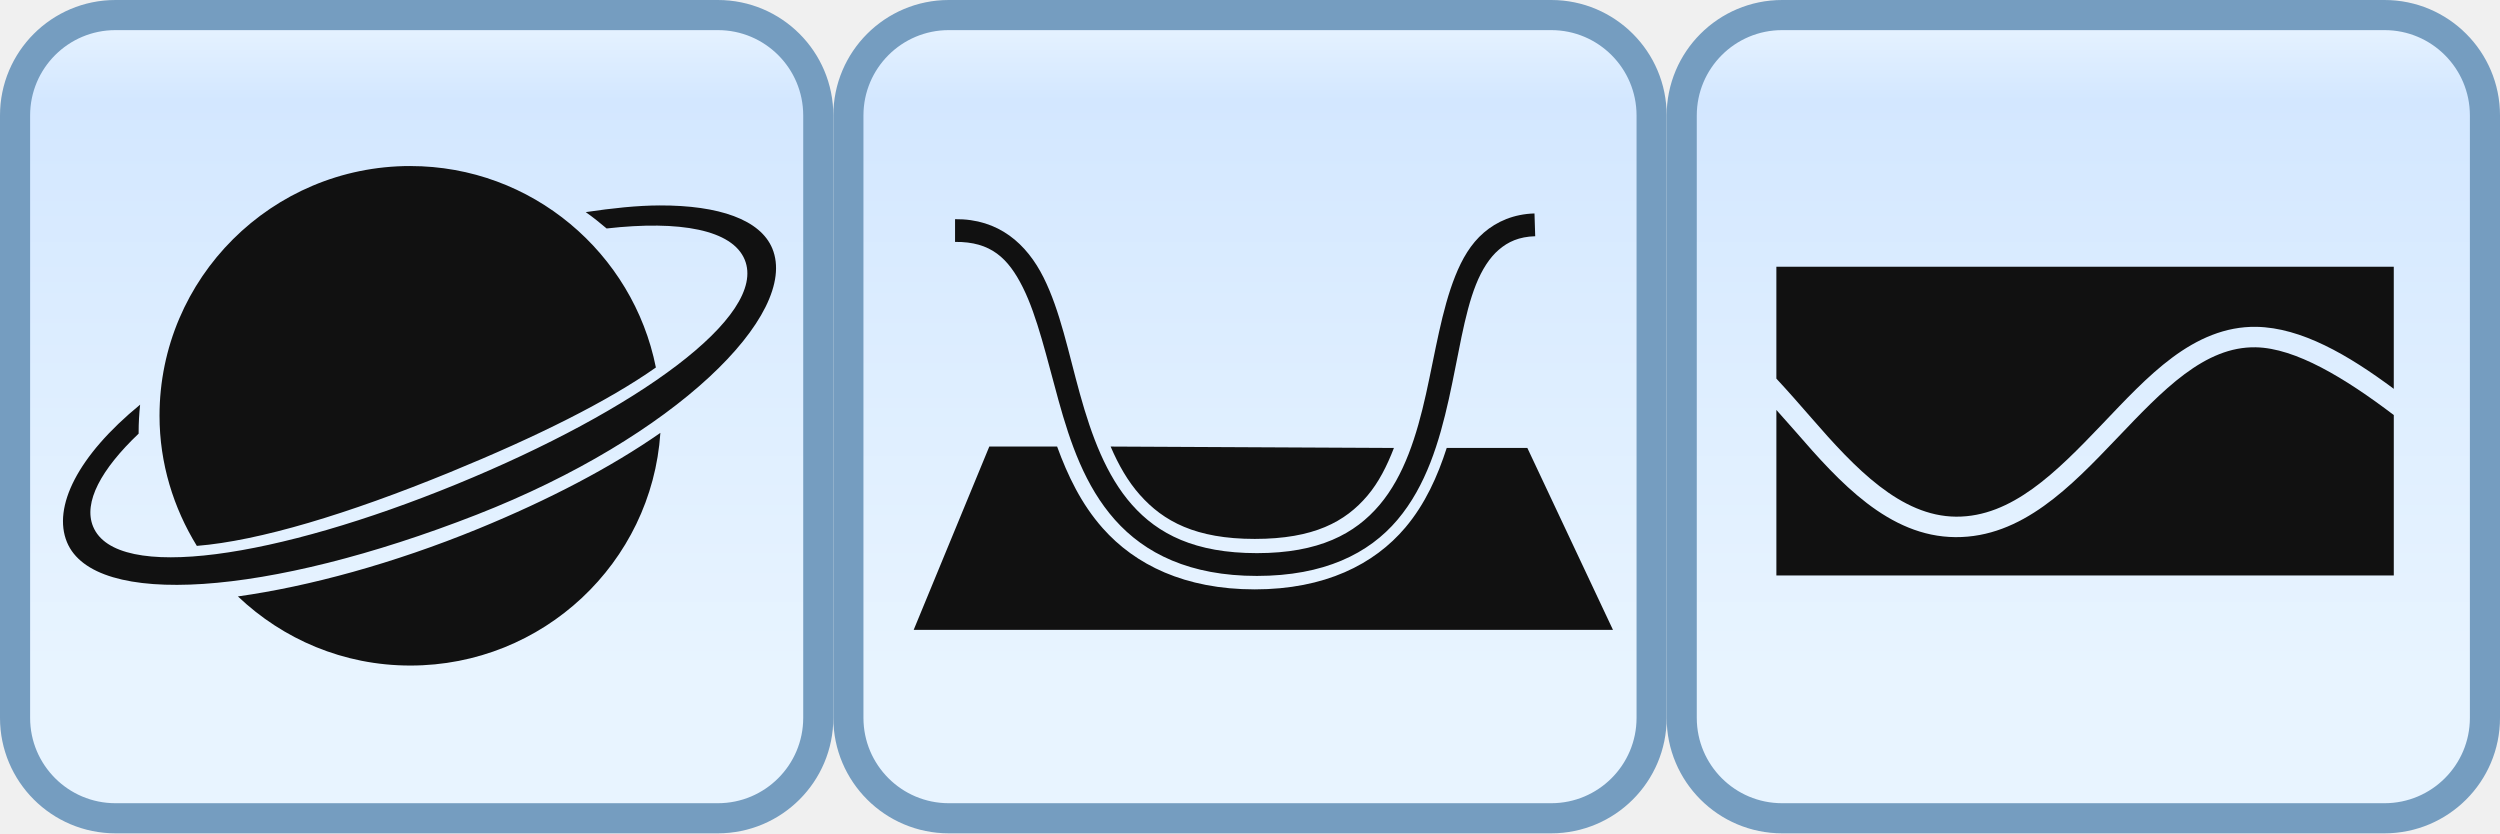
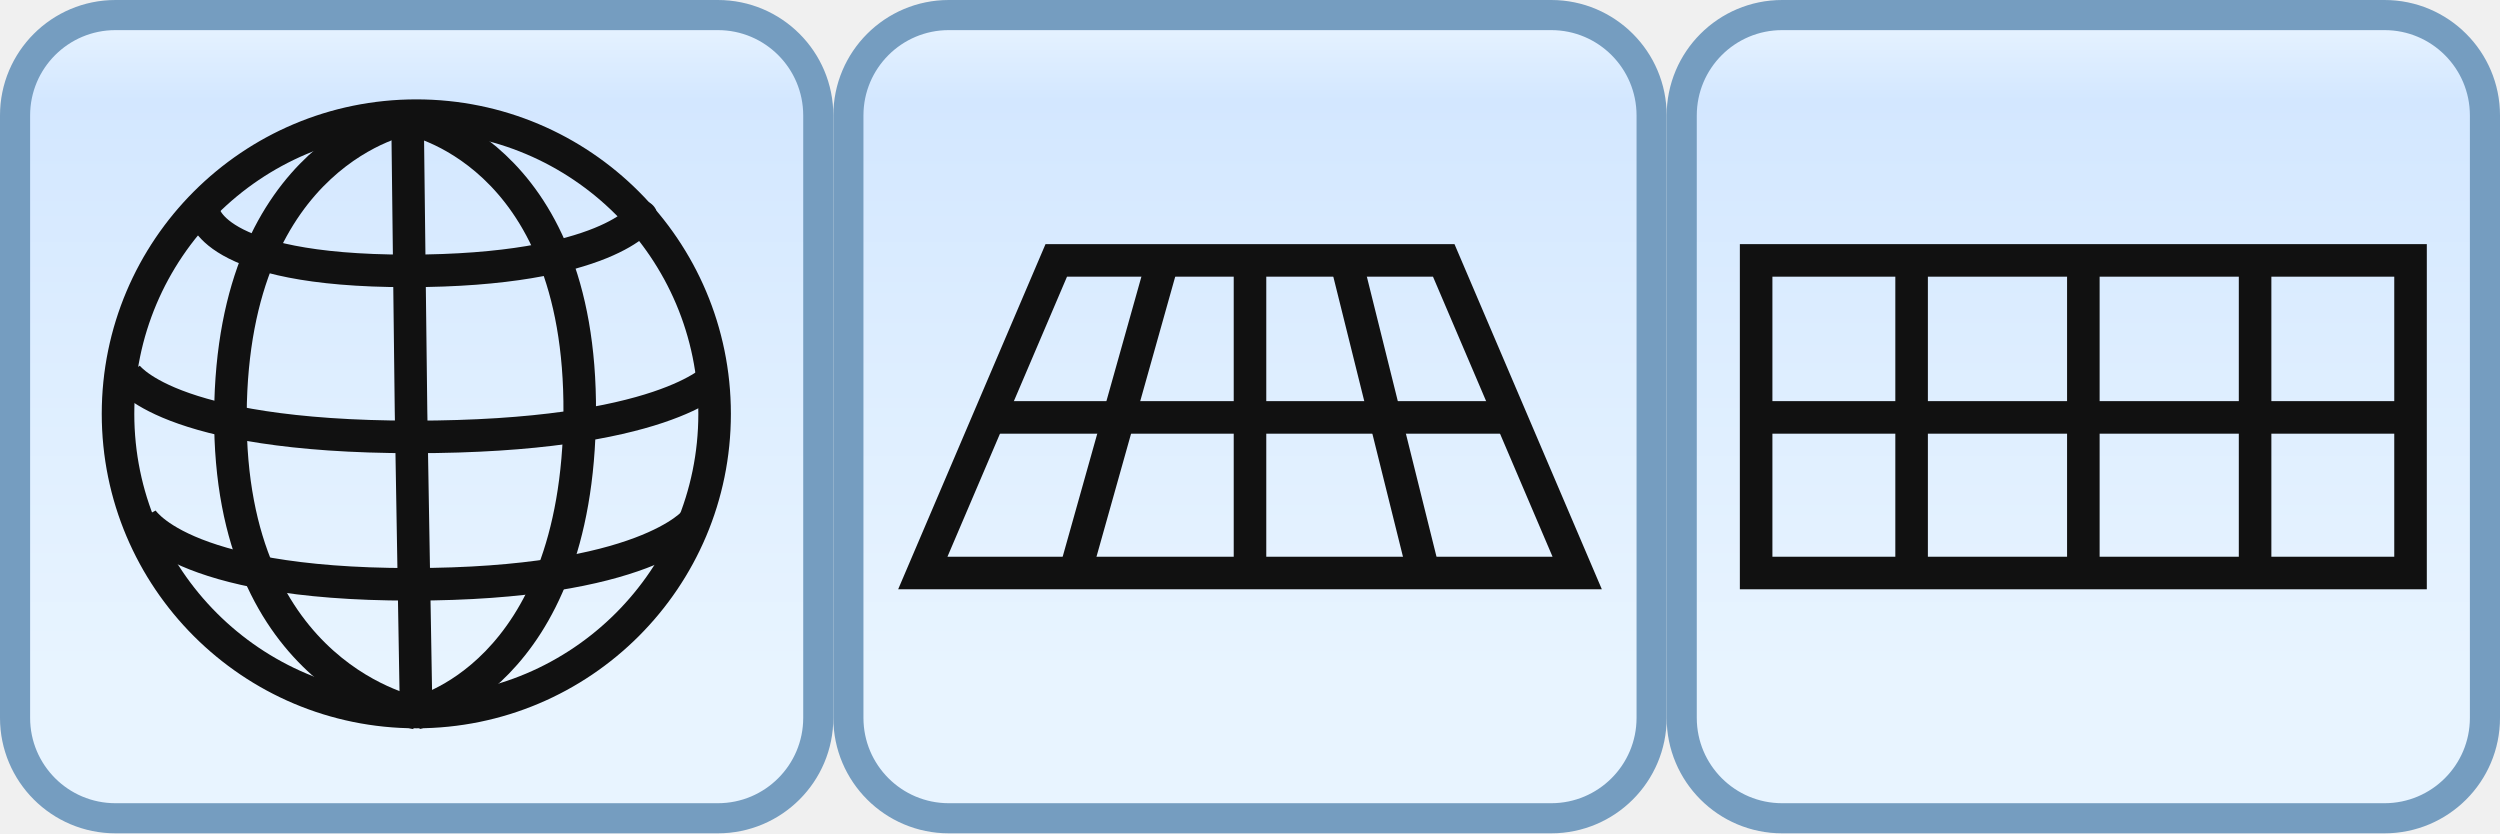
- <svg xmlns="http://www.w3.org/2000/svg" xmlns:xlink="http://www.w3.org/1999/xlink" class="cesium-lighter" height="64" width="192" version="1.1" viewBox="0 0 192 64" id="svg2">
-   <style type="text/css" id="style6">
- .cesium-sceneModePicker-rectButton {
+ <svg xmlns="http://www.w3.org/2000/svg" xmlns:xlink="http://www.w3.org/1999/xlink" height="64" viewBox="0 0 192 64" width="192" version="1.1" class="cesium-lighter">
+   <style type="text/css">.cesium-sceneModePicker-rectButton {
    cursor: pointer;
    -moz-user-select: none;
    -webkit-user-select: none;
    user-select: none;
}
.cesium-sceneModePicker-rectButton .cesium-sceneModePicker-buttonGlow {
    fill: #fff;
    stroke: none;
    filter: url(#sceneMode_blurred);
    display: none;
}
.cesium-sceneModePicker-rectButton:hover .cesium-sceneModePicker-buttonGlow {
    display: block;
}
.cesium-sceneModePicker-rectButton .cesium-sceneModePicker-buttonPath {
    fill: #edffff;
}
.cesium-sceneModePicker-rectButton .cesium-sceneModePicker-buttonMain {
    fill: url(#sceneMode_buttonNormal);
    stroke: #444;
    stroke-width: 1.2;
}
.cesium-sceneModePicker-rectButton:hover .cesium-sceneModePicker-buttonMain {
    fill: url(#sceneMode_buttonHovered);
    stroke: #AEF;
}
.cesium-sceneModePicker-rectButton:active .cesium-sceneModePicker-buttonMain {
    fill: #ABD6FF;
}
.cesium-sceneModePicker-buttonDisabled {
    -moz-user-select: none;
    -webkit-user-select: none;
    user-select: none;
}
.cesium-sceneModePicker-buttonDisabled .cesium-sceneModePicker-buttonMain {
    fill: url(#sceneMode_buttonDisabled);
    stroke: #555;
}
.cesium-sceneModePicker-buttonDisabled .cesium-sceneModePicker-buttonPath {
    fill: #818181;
}
.cesium-sceneModePicker-buttonDisabled .cesium-sceneModePicker-buttonGlow {
    display: none;
}
.cesium-sceneModePicker-buttonToggled .cesium-sceneModePicker-buttonGlow {
    display: block;
    fill: #2E2;
}
.cesium-sceneModePicker-buttonToggled .cesium-sceneModePicker-buttonMain {
    stroke: #2E2;
}
.cesium-sceneModePicker-buttonToggled:hover .cesium-sceneModePicker-buttonGlow {
    fill: #fff;
}
.cesium-sceneModePicker-buttonToggled:hover .cesium-sceneModePicker-buttonMain {
    stroke: #2E2;
- }
- </style>
-   <g class="cesium-animation-rectButton" transform="matrix(1.927728,0,0,1.927697,129.1564,1.156776)" id="g18">
-     <rect display="none" rx="2" ry="2" class="cesium-animation-buttonGlow" width="32" y="0" x="0" height="32" id="rect20" style="fill:#ffffff;display:none;filter:url(#animation_blurred)" />
-     <rect rx="4" ry="4" class="cesium-animation-buttonMain" width="32" y="0" x="0" height="32" id="rect22" style="fill:url(#linearGradient3211);stroke:#759dc0;stroke-width:1.2" />
-     <use xlink:href="#animation_pathPlay" width="169" y="0" x="0" height="112" class="cesium-animation-buttonPath" id="use24" style="fill:#111111" />
+ }</style>
+   <g class="cesium-animation-rectButton" transform="matrix(1.927728,0,0,1.927697,129.1564,1.156776)">
+     <rect rx="2" ry="2" display="none" filter="url(#animation_blurred)" width="32" y="0" x="0" height="32" class="cesium-animation-buttonGlow" fill="#FFF" />
+     <rect rx="4" ry="4" height="32" width="32" stroke="#759dc0" y="0" x="0" stroke-width="1.2" class="cesium-animation-buttonMain" fill="url(#linearGradient3211)" />
+     <use xlink:href="#animation_pathPlay" height="112" width="169" y="0" x="0" class="cesium-animation-buttonPath" fill="#111111" />
  </g>
-   <g class="cesium-animation-rectButton" transform="matrix(1.927725,0,0,1.927699,65.15639,1.156773)" id="g28">
-     <rect display="none" rx="2" ry="2" class="cesium-animation-buttonGlow" width="32" y="0" x="0" height="32" id="rect30" style="fill:#ffffff;display:none;filter:url(#animation_blurred)" />
-     <rect rx="4" ry="4" class="cesium-animation-buttonMain" width="32" y="0" x="0" height="32" id="rect32" style="fill:url(#linearGradient3098);stroke:#759dc0;stroke-width:1.2" />
-     <use xlink:href="#animation_pathPause" width="169" y="0" x="0" height="112" class="cesium-animation-buttonPath" id="use34" style="fill:#111111" />
+   <g class="cesium-animation-rectButton" transform="matrix(1.927725,0,0,1.927699,65.15639,1.156773)">
+     <rect rx="2" ry="2" display="none" filter="url(#animation_blurred)" width="32" y="0" x="0" height="32" class="cesium-animation-buttonGlow" fill="#FFF" />
+     <rect rx="4" ry="4" height="32" width="32" stroke="#759dc0" y="0" x="0" stroke-width="1.2" class="cesium-animation-buttonMain" fill="url(#linearGradient3211)" />
+     <use xlink:href="#animation_pathPause" height="112" width="169" y="0" x="0" class="cesium-animation-buttonPath" fill="#111111" />
  </g>
-   <g class="cesium-animation-rectButton" transform="matrix(1.927725,0,0,1.927699,1.15661,1.156773)" id="g38">
-     <rect display="none" rx="2" ry="2" class="cesium-animation-buttonGlow" width="32" y="0" x="0" height="32" id="rect40" style="fill:#ffffff;display:none;filter:url(#animation_blurred)" />
-     <rect rx="4" ry="4" class="cesium-animation-buttonMain" width="32" y="0" x="0" height="32" id="rect42" style="fill:url(#linearGradient3096);stroke:#759dc0;stroke-width:1.2" />
-     <use xlink:href="#animation_pathPlayReverse" width="169" y="0" x="0" height="112" class="cesium-animation-buttonPath" id="use44" style="fill:#111111" />
+   <g class="cesium-animation-rectButton" transform="matrix(1.927725,0,0,1.927699,1.15661,1.156773)">
+     <rect rx="2" ry="2" display="none" filter="url(#animation_blurred)" width="32" y="0" x="0" height="32" class="cesium-animation-buttonGlow" fill="#FFF" />
+     <rect rx="4" ry="4" height="32" width="32" stroke="#759dc0" y="0" x="0" stroke-width="1.2" class="cesium-animation-buttonMain" fill="url(#linearGradient3211)" />
+     <use xlink:href="#animation_pathPlayReverse" height="112" width="169" y="0" x="0" class="cesium-animation-buttonPath" fill="#111111" />
  </g>
-   <rect transform="matrix(0.845,0,0,0.8484848,37.18,36)" display="none" rx="2" ry="2" height="32" width="32" y="0" x="0" class="cesium-sceneModePicker-buttonGlow" id="rect48" style="fill:#ffffff;display:none;filter:url(#sceneMode_blurred)" />
-   <rect transform="matrix(0.845,0,0,0.8484848,104.78,36)" display="none" rx="2" ry="2" height="32" width="32" y="0" x="0" class="cesium-sceneModePicker-buttonGlow" id="rect50" style="fill:#ffffff;display:none;filter:url(#sceneMode_blurred)" />
-   <rect transform="matrix(0.845,0,0,0.8484848,70.98,36)" display="none" rx="2" ry="2" height="32" width="32" y="0" x="0" class="cesium-sceneModePicker-buttonGlow" id="rect52" style="fill:#ffffff;display:none;filter:url(#sceneMode_blurred)" />
-   <defs id="defs54">
+   <rect transform="matrix(0.845,0,0,0.8484848,37.18,36)" class="cesium-sceneModePicker-buttonGlow" rx="2" ry="2" height="32" filter="url(#sceneMode_blurred)" width="32" y="0" x="0" display="none" fill="#FFF" />
+   <rect transform="matrix(0.845,0,0,0.8484848,104.78,36)" class="cesium-sceneModePicker-buttonGlow" rx="2" ry="2" height="32" filter="url(#sceneMode_blurred)" width="32" y="0" x="0" display="none" fill="#FFF" />
+   <rect transform="matrix(0.845,0,0,0.8484848,70.98,36)" class="cesium-sceneModePicker-buttonGlow" rx="2" ry="2" height="32" filter="url(#sceneMode_blurred)" width="32" y="0" x="0" display="none" fill="#FFF" />
+   <defs>
    <linearGradient id="sceneMode_buttonNormal" x2="0.5" x1="0.5" y2="1">
-       <stop stop-color="#747577" offset="0" id="stop57" />
-       <stop stop-color="#394452" offset="0.12" id="stop59" />
-       <stop stop-color="#2D3237" offset="0.46" id="stop61" />
-       <stop stop-color="#353535" offset="0.81" id="stop63" />
+       <stop stop-color="#747577" offset="0" />
+       <stop stop-color="#394452" offset="0.12" />
+       <stop stop-color="#2D3237" offset="0.46" />
+       <stop stop-color="#353535" offset="0.81" />
    </linearGradient>
    <linearGradient id="sceneMode_buttonHovered" x2="0.5" x1="0.5" y2="1">
-       <stop stop-color="#89B4CF" offset="0" id="stop66" />
-       <stop stop-color="#5494C1" offset="0.12" id="stop68" />
-       <stop stop-color="#4C8EB8" offset="0.46" id="stop70" />
-       <stop stop-color="#5492B7" offset="0.81" id="stop72" />
+       <stop stop-color="#89B4CF" offset="0" />
+       <stop stop-color="#5494C1" offset="0.12" />
+       <stop stop-color="#4C8EB8" offset="0.46" />
+       <stop stop-color="#5492B7" offset="0.81" />
    </linearGradient>
    <linearGradient id="sceneMode_buttonDisabled" x2="0.5" x1="0.5" y2="1">
-       <stop stop-color="#696969" offset="0" id="stop75" />
-       <stop stop-color="#333" offset="0.75" id="stop77" />
+       <stop stop-color="#696969" offset="0" />
+       <stop stop-color="#333" offset="0.75" />
    </linearGradient>
-     <filter id="sceneMode_blurred" height="2" width="2" y="-0.5" x="-0.5" color-interpolation-filters="sRGB">
-       <feGaussianBlur stdDeviation="4" in="SourceGraphic" id="feGaussianBlur80" />
+     <filter id="sceneMode_blurred" width="2" y="-0.5" x="-0.5" height="2" color-interpolation-filters="sRGB">
+       <feGaussianBlur stdDeviation="4" in="SourceGraphic" />
    </filter>
-     <filter id="animation_blurred" height="2" width="2" y="-0.5" x="-0.5" color-interpolation-filters="sRGB">
-       <feGaussianBlur stdDeviation="4" in="SourceGraphic" id="feGaussianBlur83" />
+     <filter id="animation_blurred" width="2" y="-0.5" x="-0.5" height="2" color-interpolation-filters="sRGB">
+       <feGaussianBlur stdDeviation="4" in="SourceGraphic" />
    </filter>
-     <linearGradient id="linearGradient3211" y2="32.6" xlink:href="#animation_buttonNormal" gradientUnits="userSpaceOnUse" x2="16" y1="-0.6" x1="16" />
+     <linearGradient id="linearGradient3211" x1="16" xlink:href="#animation_buttonNormal" gradientUnits="userSpaceOnUse" x2="16" y1="-0.6" y2="32.6" />
    <linearGradient id="animation_buttonNormal" x2="0.5" x1="0.5" y2="1">
-       <stop stop-color="#ECF6FF" offset="0" id="stop87" />
-       <stop stop-color="#D3E7FF" offset="0.12" id="stop89" />
-       <stop stop-color="#DEEEFF" offset="0.46" id="stop91" />
-       <stop stop-color="#E8F4FF" offset="0.81" id="stop93" />
+       <stop stop-color="#ECF6FF" offset="0" />
+       <stop stop-color="#D3E7FF" offset="0.12" />
+       <stop stop-color="#DEEEFF" offset="0.46" />
+       <stop stop-color="#E8F4FF" offset="0.81" />
    </linearGradient>
-     <filter id="animation_blurred-7" height="2" width="2" y="-0.5" x="-0.5" color-interpolation-filters="sRGB">
-       <feGaussianBlur stdDeviation="4" in="SourceGraphic" id="feGaussianBlur96" />
-     </filter>
-     <linearGradient id="linearGradient3211-0" y2="32.6" gradientUnits="userSpaceOnUse" x2="16" y1="-0.6" x1="16">
-       <stop stop-color="#ECF6FF" offset="0" id="stop99" />
-       <stop stop-color="#D3E7FF" offset="0.12" id="stop101" />
-       <stop stop-color="#DEEEFF" offset="0.46" id="stop103" />
-       <stop stop-color="#E8F4FF" offset="0.81" id="stop105" />
-     </linearGradient>
-     <linearGradient xlink:href="#animation_buttonNormal" id="linearGradient3096" gradientUnits="userSpaceOnUse" x1="16" y1="-0.6" x2="16" y2="32.6" />
-     <linearGradient xlink:href="#animation_buttonNormal" id="linearGradient3098" gradientUnits="userSpaceOnUse" x1="16" y1="-0.6" x2="16" y2="32.6" />
  </defs>
-   <path d="m 31.512,12.751 c -10.628,0 -19.261,8.598 -19.261,19.182 0,3.661 1.078,7.081 2.866,9.991 4.781,-0.385 11.622,-2.452 19.433,-5.652 6.72,-2.753 12.16,-5.47 15.822,-8.049 -1.751,-8.788 -9.521,-15.471 -18.86,-15.471 z m 19.147,3.026 c -1.704,0.005 -3.635,0.209 -5.675,0.514 0.555,0.388 1.091,0.82 1.605,1.256 5.64,-0.64 9.656,0.099 10.605,2.398 1.785,4.32 -8.3,11.576 -22.127,17.241 C 21.239,42.85 8.934,44.76 7.15,40.439 6.385,38.588 7.761,36.05 10.647,33.303 c -2.19e-4,-0.038 0,-0.076 0,-0.114 0,-0.72 0.041,-1.411 0.115,-2.112 C 5.95,35.015 4.032,38.948 5.143,41.638 7.235,46.701 20.484,45.831 36.614,39.526 51.829,33.579 61.406,24.151 59.315,19.088 58.4,16.873 55.228,15.763 50.659,15.777 z m 0.057,17.469 c -3.759,2.619 -8.541,5.133 -13.987,7.364 -6.522,2.672 -13.021,4.435 -18.458,5.195 3.454,3.282 8.091,5.309 13.242,5.309 10.191,0 18.536,-7.888 19.204,-17.869 z" id="path107" style="fill:#111111" />
-   <path d="m 136.425,20.487 0,8.59 c 0.905,0.975 1.8,1.993 2.711,3.043 3.33,3.839 6.836,7.531 11.09,7.56 4.274,0.029 7.686,-3.401 11.189,-7.069 1.752,-1.834 3.503,-3.729 5.422,-5.154 1.919,-1.425 4.055,-2.398 6.457,-2.356 3.438,0.06 7.045,2.149 10.548,4.762 v -9.376 h -47.418 z m 36.821,6.185 c -1.951,-0.034 -3.714,0.757 -5.471,2.062 -1.757,1.305 -3.469,3.12 -5.225,4.958 -3.511,3.676 -7.263,7.594 -12.372,7.56 -5.129,-0.035 -8.917,-4.23 -12.273,-8.099 -0.502,-0.578 -0.995,-1.114 -1.479,-1.669 V 44.197 H 183.843 V 31.876 c -3.761,-2.856 -7.56,-5.15 -10.597,-5.203 z" id="path109" style="fill:#111111;fill-rule:nonzero" />
-   <path d="m 117.848,16.393 c -1.583,0.045 -2.889,0.611 -3.891,1.474 -1.002,0.862 -1.669,2.019 -2.192,3.329 -1.047,2.62 -1.535,5.864 -2.247,9.06 -0.712,3.196 -1.675,6.281 -3.562,8.514 -1.887,2.234 -4.663,3.711 -9.426,3.711 -4.762,6.38e-4 -7.601,-1.47 -9.59,-3.711 -1.989,-2.242 -3.118,-5.336 -4.001,-8.514 -0.883,-3.174 -1.513,-6.384 -2.795,-8.947 -1.282,-2.563 -3.424,-4.514 -6.796,-4.476 v 1.746 c 2.755,-0.032 4.09,1.259 5.206,3.493 1.117,2.234 1.837,5.424 2.74,8.678 0.903,3.254 2.03,6.578 4.33,9.169 2.299,2.591 5.761,4.312 10.906,4.312 5.144,-6.6e-4 8.593,-1.704 10.796,-4.312 2.203,-2.607 3.214,-5.993 3.946,-9.278 0.732,-3.285 1.163,-6.486 2.083,-8.787 0.46,-1.151 1.047,-2.066 1.754,-2.674 0.707,-0.608 1.549,-1.002 2.795,-1.037 l -0.055,-1.746 z m -41.869,17.901 -5.809,14.081 53.707,0 -6.576,-13.972 -6.193,0 c -0.697,2.16 -1.644,4.297 -3.179,6.113 -2.393,2.832 -6.19,4.747 -11.563,4.748 -5.374,7.27e-4 -9.188,-1.893 -11.673,-4.694 -1.655,-1.865 -2.696,-4.055 -3.507,-6.276 h -5.206 z m 9.317,0 c 0.607,1.417 1.322,2.669 2.247,3.711 1.803,2.032 4.29,3.384 8.823,3.384 4.534,-5.9e-4 6.961,-1.32 8.659,-3.329 0.859,-1.016 1.489,-2.262 2.028,-3.657 L 85.296,34.295 z" id="path111" style="fill:#111111;fill-rule:nonzero" />
+   <g transform="translate(0.3010675,-0.1351941)" stroke="#111" stroke-miterlimit="4" stroke-width="2.5" fill="none">
+     <path d="m54.581,31.918a22.909,22.901,0,1,0,-45.818,0,22.909,22.901,0,1,0,45.818,0z" />
+     <path d="m30.998,9.229s13.358,2.342,13.224,22.641c-0.134,20.298-12.556,23.031-12.556,23.031" />
+     <path d="m30.998,9.229s-13.47,2.433-13.603,22.732c-0.134,20.298,14.271,22.94,14.271,22.94" />
+     <path d="m30.998,9.229,0.267,22.422,0.401,23.602" />
+     <path d="m15.332,16.386s0.381,4.554,15.681,4.554c15.301,0,18.189-4.294,17.922-4.164" />
+     <path d="m9.365,28.877s2.925,4.814,22.09,4.814,23.18-4.554,23.18-4.554" />
+     <path d="m10.545,39.937s2.715,5.075,20.708,5.075,21.792-4.814,21.792-4.814" />
+   </g>
+   <g transform="translate(-2.75,-50.62504)" stroke="#111" stroke-miterlimit="4" stroke-width="2.5" fill="none">
+     <path d="m79.307,82.682,39.25,0" />
+     <path d="m83.871,70.624,29.758,0,10.25,24.008-50.258,0z" />
+     <path d="m98.75,70.758,0,23.12" />
+     <path d="m106.19,70.883,5.75,23.12" />
+     <path d="m92.061,70.618-6.5,23.12" />
+   </g>
+   <g transform="translate(-0.3789953,0.2569328)" stroke="#111" stroke-miterlimit="4" stroke-width="2.5" fill="none">
+     <path d="m135.44,31.8,50,0" />
+     <rect height="24.008" width="50.258" y="19.742" x="135.25" />
+     <path d="m160.38,19.876,0,23.12" />
+     <path d="m173.57,20.001,0,23.12" />
+     <path d="m147.19,19.736,0,23.12" />
+   </g>
</svg>
